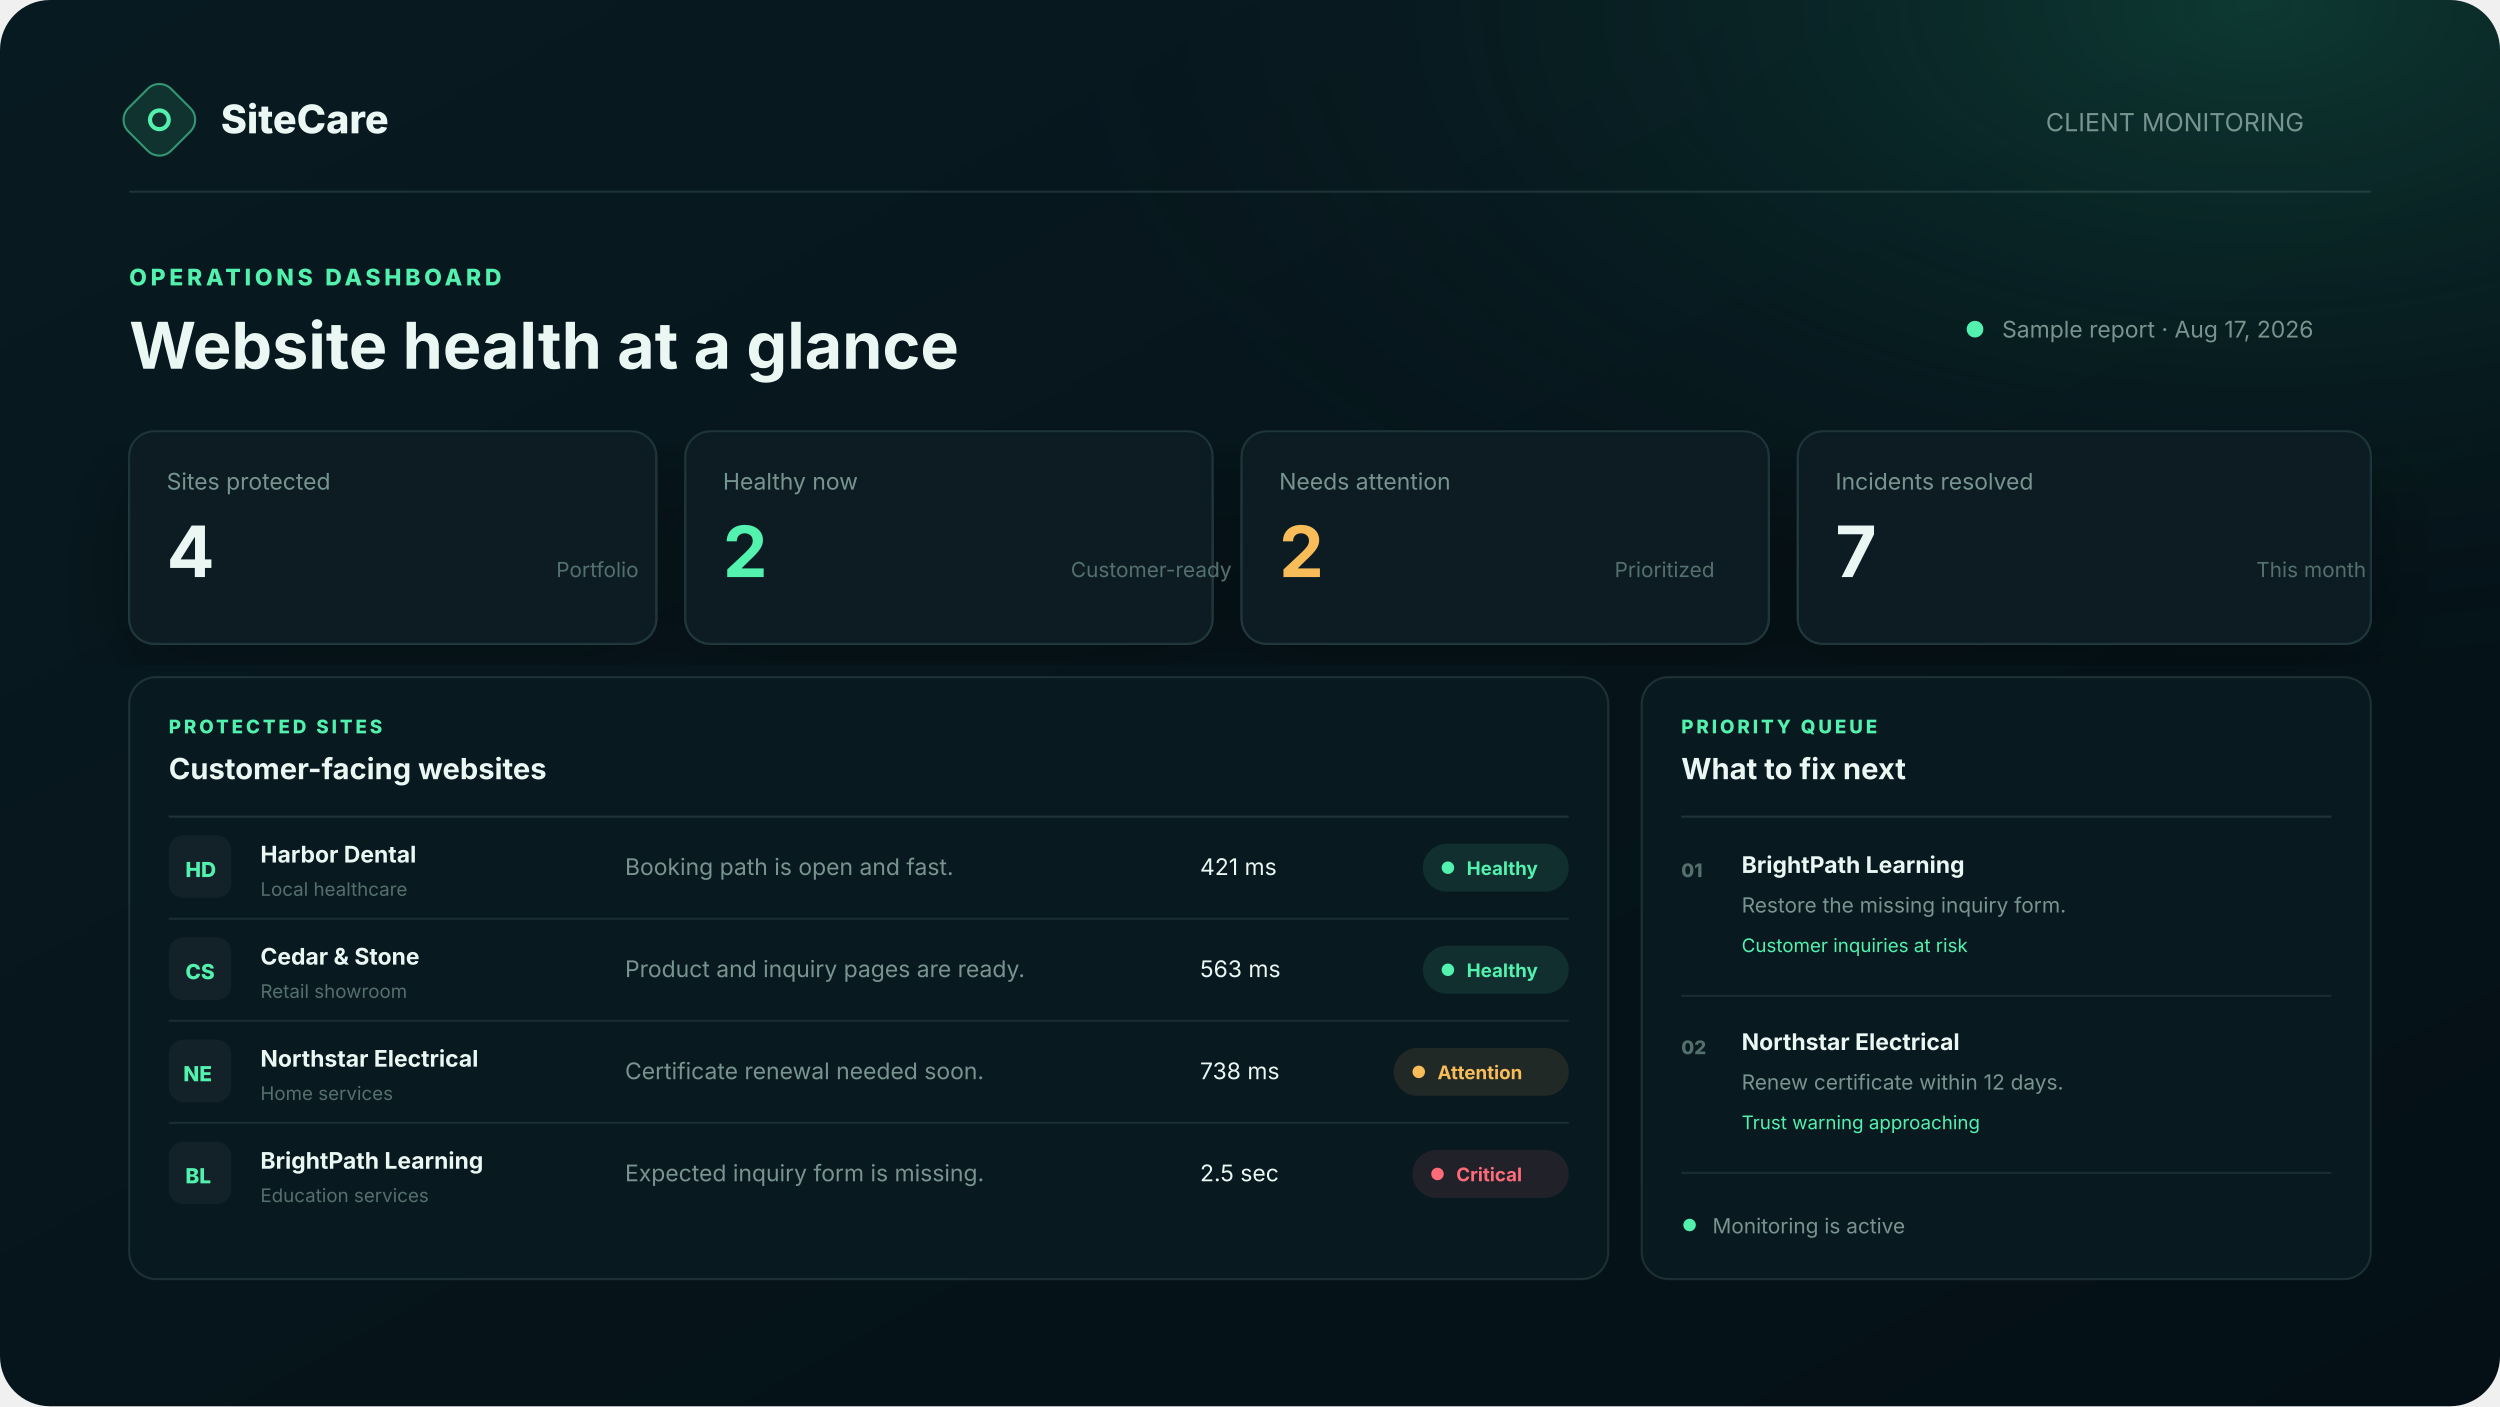
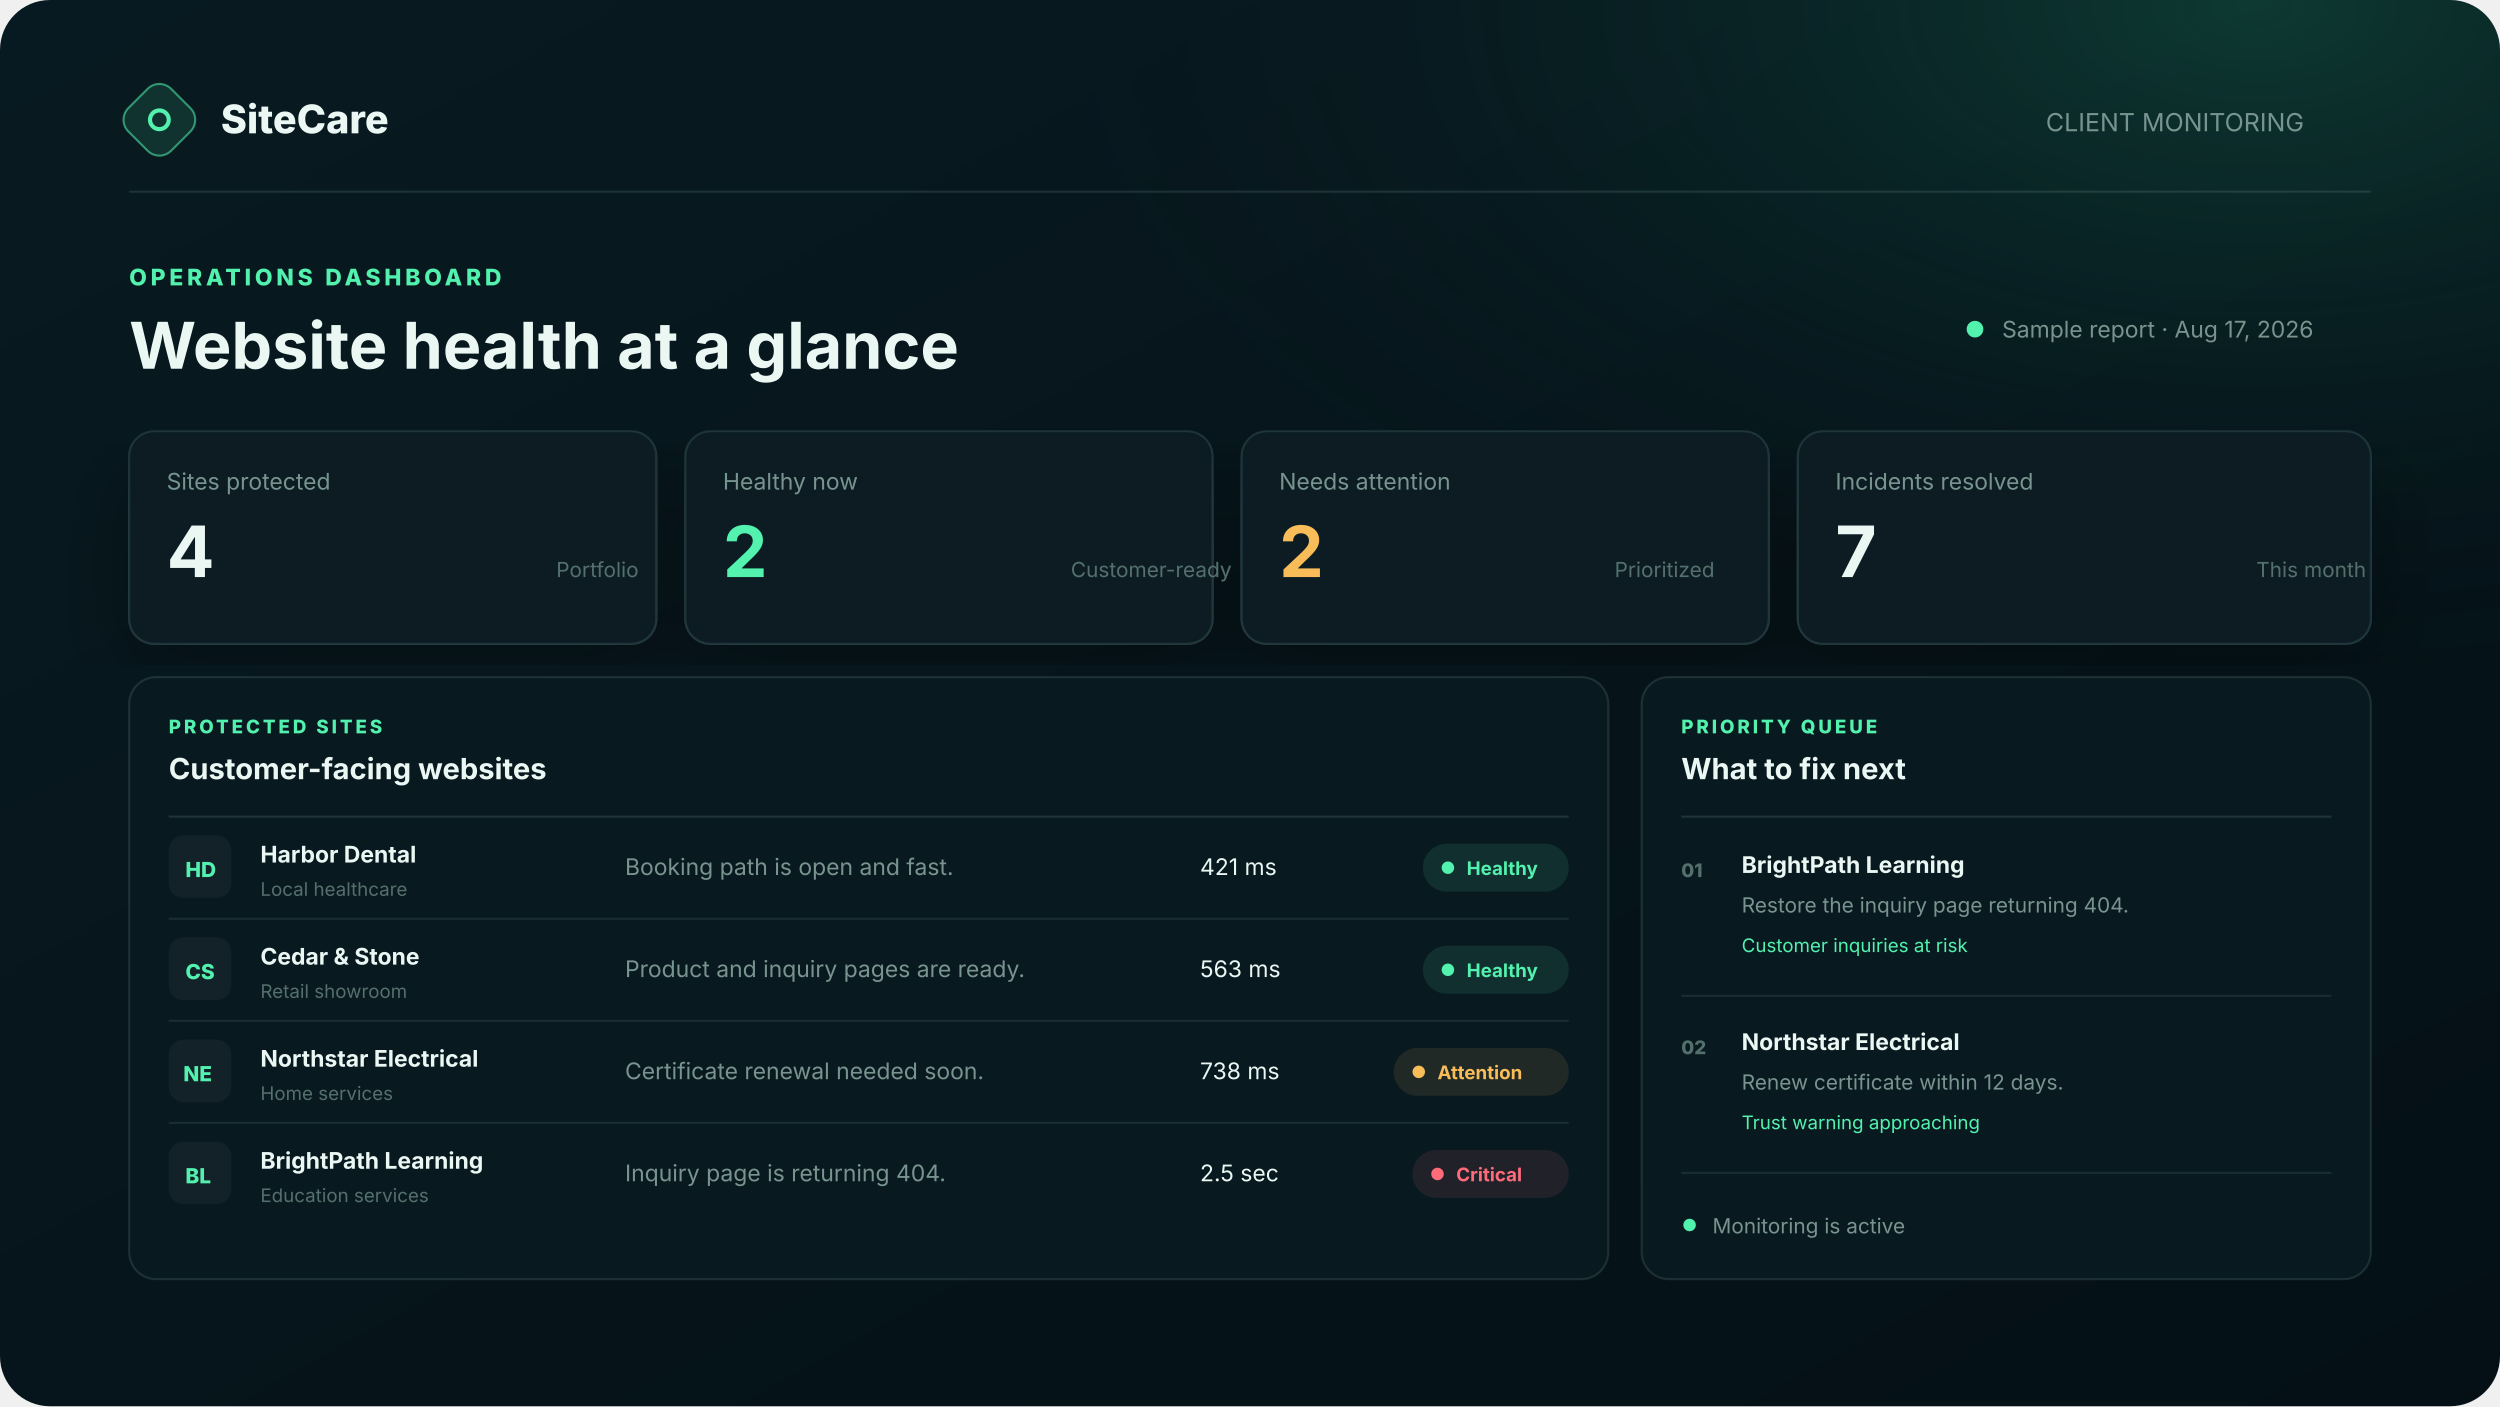
<svg xmlns="http://www.w3.org/2000/svg" width="1200" height="675" viewBox="0 0 1200 675" role="img" aria-labelledby="title desc">
  <defs>
    <linearGradient id="bg" x1="0" y1="0" x2="1" y2="1">
      <stop stop-color="#081a21" />
      <stop offset="1" stop-color="#041015" />
    </linearGradient>
    <radialGradient id="glow" cx=".9" cy="0">
      <stop stop-color="#28b783" stop-opacity=".22" />
      <stop offset="1" stop-color="#07161f" stop-opacity="0" />
    </radialGradient>
    <filter id="shadow">
      <feDropShadow dx="0" dy="16" stdDeviation="20" flood-opacity=".32" />
    </filter>
  </defs>
  <rect width="1200" height="675" rx="24" fill="url(#bg)" />
  <rect width="1200" height="675" rx="24" fill="url(#glow)" />
  <g font-family="Inter,Segoe UI,Arial,sans-serif">
    <g transform="translate(62 43)">
      <rect width="29" height="29" rx="8" transform="rotate(45 14.5 14.5)" fill="#52f2ae" fill-opacity=".12" stroke="#52f2ae" stroke-opacity=".55" />
      <circle cx="14.5" cy="14.5" r="4.5" fill="none" stroke="#52f2ae" stroke-width="2" />
      <text x="44" y="21" fill="#eaf7f3" font-size="19" font-weight="800">SiteCare</text>
      <text x="920" y="20" fill="#78948f" font-size="12">CLIENT MONITORING</text>
    </g>
    <line x1="62" x2="1138" y1="92" y2="92" stroke="#b4e1d7" stroke-opacity=".13" />
    <text x="62" y="137" fill="#52f2ae" font-size="11" font-weight="800" letter-spacing="1.8">OPERATIONS DASHBOARD</text>
    <text x="62" y="177" fill="#eaf7f3" font-size="31" font-weight="750">Website health at a glance</text>
    <circle cx="948" cy="158" r="4" fill="#52f2ae" />
    <text x="961" y="162" fill="#78948f" font-size="11">Sample report · Aug 17, 2026</text>
    <g filter="url(#shadow)">
      <g transform="translate(62 207)">
        <rect width="253" height="102" rx="12" fill="#0a1d24" stroke="#b4e1d7" stroke-opacity=".13" />
        <text x="18" y="28" fill="#78948f" font-size="11">Sites protected</text>
        <text x="18" y="70" fill="#eaf7f3" font-size="34" font-weight="750">4</text>
        <text x="205" y="70" fill="#54706c" font-size="10">Portfolio</text>
      </g>
      <g transform="translate(329 207)">
        <rect width="253" height="102" rx="12" fill="#0a1d24" stroke="#b4e1d7" stroke-opacity=".13" />
        <text x="18" y="28" fill="#78948f" font-size="11">Healthy now</text>
        <text x="18" y="70" fill="#52f2ae" font-size="34" font-weight="750">2</text>
        <text x="185" y="70" fill="#54706c" font-size="10">Customer-ready</text>
      </g>
      <g transform="translate(596 207)">
        <rect width="253" height="102" rx="12" fill="#0a1d24" stroke="#b4e1d7" stroke-opacity=".13" />
        <text x="18" y="28" fill="#78948f" font-size="11">Needs attention</text>
        <text x="18" y="70" fill="#f8bd58" font-size="34" font-weight="750">2</text>
        <text x="179" y="70" fill="#54706c" font-size="10">Prioritized</text>
      </g>
      <g transform="translate(863 207)">
        <rect width="275" height="102" rx="12" fill="#0a1d24" stroke="#b4e1d7" stroke-opacity=".13" />
        <text x="18" y="28" fill="#78948f" font-size="11">Incidents resolved</text>
        <text x="18" y="70" fill="#eaf7f3" font-size="34" font-weight="750">7</text>
        <text x="220" y="70" fill="#54706c" font-size="10">This month</text>
      </g>
    </g>
    <g transform="translate(62 325)">
      <rect width="710" height="289" rx="13" fill="#091920" stroke="#b4e1d7" stroke-opacity=".13" />
      <text x="19" y="27" fill="#52f2ae" font-size="9" font-weight="800" letter-spacing="1.4">PROTECTED SITES</text>
      <text x="19" y="49" fill="#eaf7f3" font-size="14" font-weight="700">Customer-facing websites</text>
      <line x1="19" x2="691" y1="67" y2="67" stroke="#b4e1d7" stroke-opacity=".13" />
      <g font-size="11">
        <g transform="translate(19 76)">
          <rect width="30" height="30" rx="7" fill="#ffffff" fill-opacity=".04" />
          <text x="8" y="20" fill="#52f2ae" font-size="10" font-weight="800">HD</text>
          <text x="44" y="13" fill="#eaf7f3" font-weight="700">Harbor Dental</text>
          <text x="44" y="29" fill="#54706c" font-size="9">Local healthcare</text>
          <text x="219" y="19" fill="#78948f">Booking path is open and fast.</text>
          <text x="495" y="19" fill="#eaf7f3">421 ms</text>
          <rect x="602" y="4" width="70" height="23" rx="11.5" fill="#52f2ae" fill-opacity=".1" />
          <circle cx="614" cy="15.5" r="3" fill="#52f2ae" />
          <text x="623" y="19" fill="#52f2ae" font-size="9" font-weight="700">Healthy</text>
        </g>
        <line x1="19" x2="691" y1="116" y2="116" stroke="#b4e1d7" stroke-opacity=".1" />
        <g transform="translate(19 125)">
          <rect width="30" height="30" rx="7" fill="#ffffff" fill-opacity=".04" />
          <text x="8" y="20" fill="#52f2ae" font-size="10" font-weight="800">CS</text>
          <text x="44" y="13" fill="#eaf7f3" font-weight="700">Cedar &amp; Stone</text>
          <text x="44" y="29" fill="#54706c" font-size="9">Retail showroom</text>
          <text x="219" y="19" fill="#78948f">Product and inquiry pages are ready.</text>
          <text x="495" y="19" fill="#eaf7f3">563 ms</text>
          <rect x="602" y="4" width="70" height="23" rx="11.5" fill="#52f2ae" fill-opacity=".1" />
          <circle cx="614" cy="15.5" r="3" fill="#52f2ae" />
          <text x="623" y="19" fill="#52f2ae" font-size="9" font-weight="700">Healthy</text>
        </g>
        <line x1="19" x2="691" y1="165" y2="165" stroke="#b4e1d7" stroke-opacity=".1" />
        <g transform="translate(19 174)">
          <rect width="30" height="30" rx="7" fill="#ffffff" fill-opacity=".04" />
          <text x="7" y="20" fill="#52f2ae" font-size="10" font-weight="800">NE</text>
          <text x="44" y="13" fill="#eaf7f3" font-weight="700">Northstar Electrical</text>
          <text x="44" y="29" fill="#54706c" font-size="9">Home services</text>
          <text x="219" y="19" fill="#78948f">Certificate renewal needed soon.</text>
          <text x="495" y="19" fill="#eaf7f3">738 ms</text>
          <rect x="588" y="4" width="84" height="23" rx="11.5" fill="#f8bd58" fill-opacity=".1" />
          <circle cx="600" cy="15.5" r="3" fill="#f8bd58" />
          <text x="609" y="19" fill="#f8bd58" font-size="9" font-weight="700">Attention</text>
        </g>
        <line x1="19" x2="691" y1="214" y2="214" stroke="#b4e1d7" stroke-opacity=".1" />
        <g transform="translate(19 223)">
          <rect width="30" height="30" rx="7" fill="#ffffff" fill-opacity=".04" />
          <text x="8" y="20" fill="#52f2ae" font-size="10" font-weight="800">BL</text>
          <text x="44" y="13" fill="#eaf7f3" font-weight="700">BrightPath Learning</text>
          <text x="44" y="29" fill="#54706c" font-size="9">Education services</text>
-           <text x="219" y="19" fill="#78948f">Expected inquiry form is missing.</text>
+           <text x="219" y="19" fill="#78948f">Inquiry page is returning 404.</text>
          <text x="495" y="19" fill="#eaf7f3">2.5 sec</text>
          <rect x="597" y="4" width="75" height="23" rx="11.5" fill="#ff6b79" fill-opacity=".1" />
          <circle cx="609" cy="15.5" r="3" fill="#ff6b79" />
          <text x="618" y="19" fill="#ff6b79" font-size="9" font-weight="700">Critical</text>
        </g>
      </g>
    </g>
    <g transform="translate(788 325)">
      <rect width="350" height="289" rx="13" fill="#091920" stroke="#b4e1d7" stroke-opacity=".13" />
      <text x="19" y="27" fill="#52f2ae" font-size="9" font-weight="800" letter-spacing="1.4">PRIORITY QUEUE</text>
      <text x="19" y="49" fill="#eaf7f3" font-size="14" font-weight="700">What to fix next</text>
      <line x1="19" x2="331" y1="67" y2="67" stroke="#b4e1d7" stroke-opacity=".13" />
      <text x="19" y="96" fill="#54706c" font-size="9" font-weight="800">01</text>
      <text x="48" y="94" fill="#eaf7f3" font-size="11" font-weight="700">BrightPath Learning</text>
-       <text x="48" y="113" fill="#78948f" font-size="10">Restore the missing inquiry form.</text>
+       <text x="48" y="113" fill="#78948f" font-size="10">Restore the inquiry page returning 404.</text>
      <text x="48" y="132" fill="#52f2ae" font-size="9">Customer inquiries at risk</text>
      <line x1="19" x2="331" y1="153" y2="153" stroke="#b4e1d7" stroke-opacity=".1" />
      <text x="19" y="181" fill="#54706c" font-size="9" font-weight="800">02</text>
      <text x="48" y="179" fill="#eaf7f3" font-size="11" font-weight="700">Northstar Electrical</text>
      <text x="48" y="198" fill="#78948f" font-size="10">Renew certificate within 12 days.</text>
      <text x="48" y="217" fill="#52f2ae" font-size="9">Trust warning approaching</text>
      <line x1="19" x2="331" y1="238" y2="238" stroke="#b4e1d7" stroke-opacity=".1" />
      <circle cx="23" cy="263" r="3" fill="#52f2ae" />
      <text x="34" y="267" fill="#78948f" font-size="10">Monitoring is active</text>
    </g>
  </g>
</svg>
